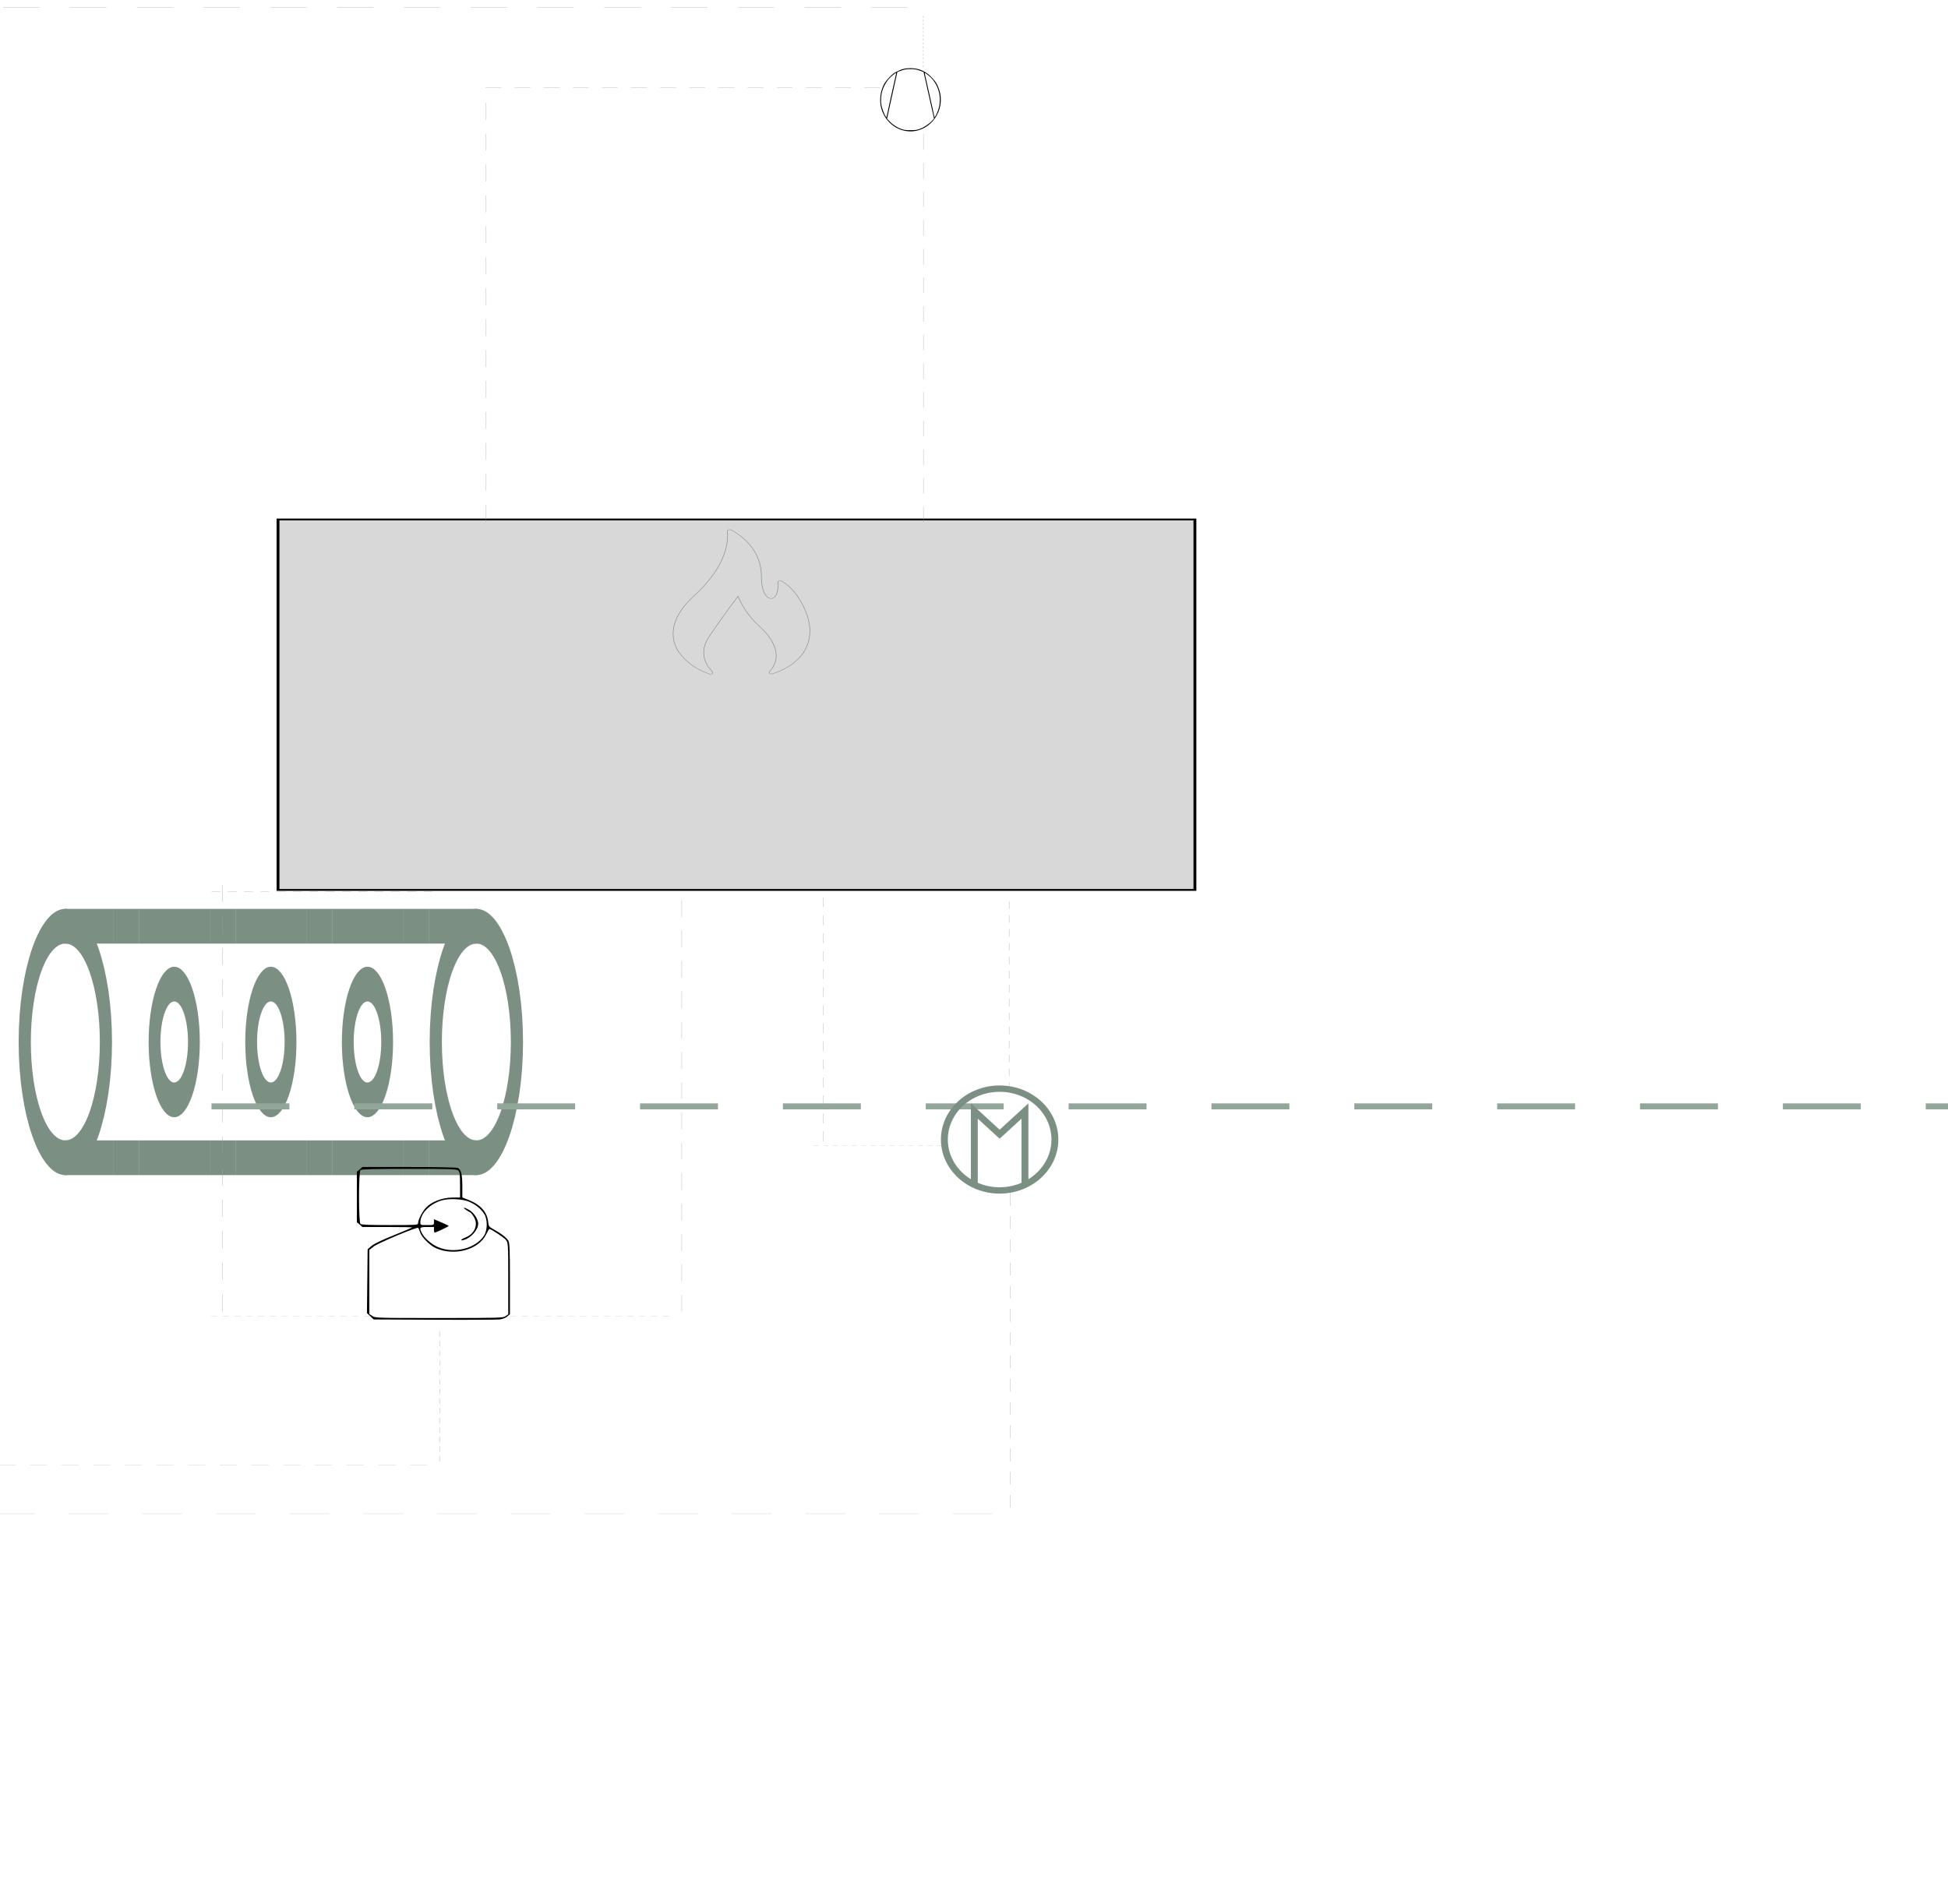
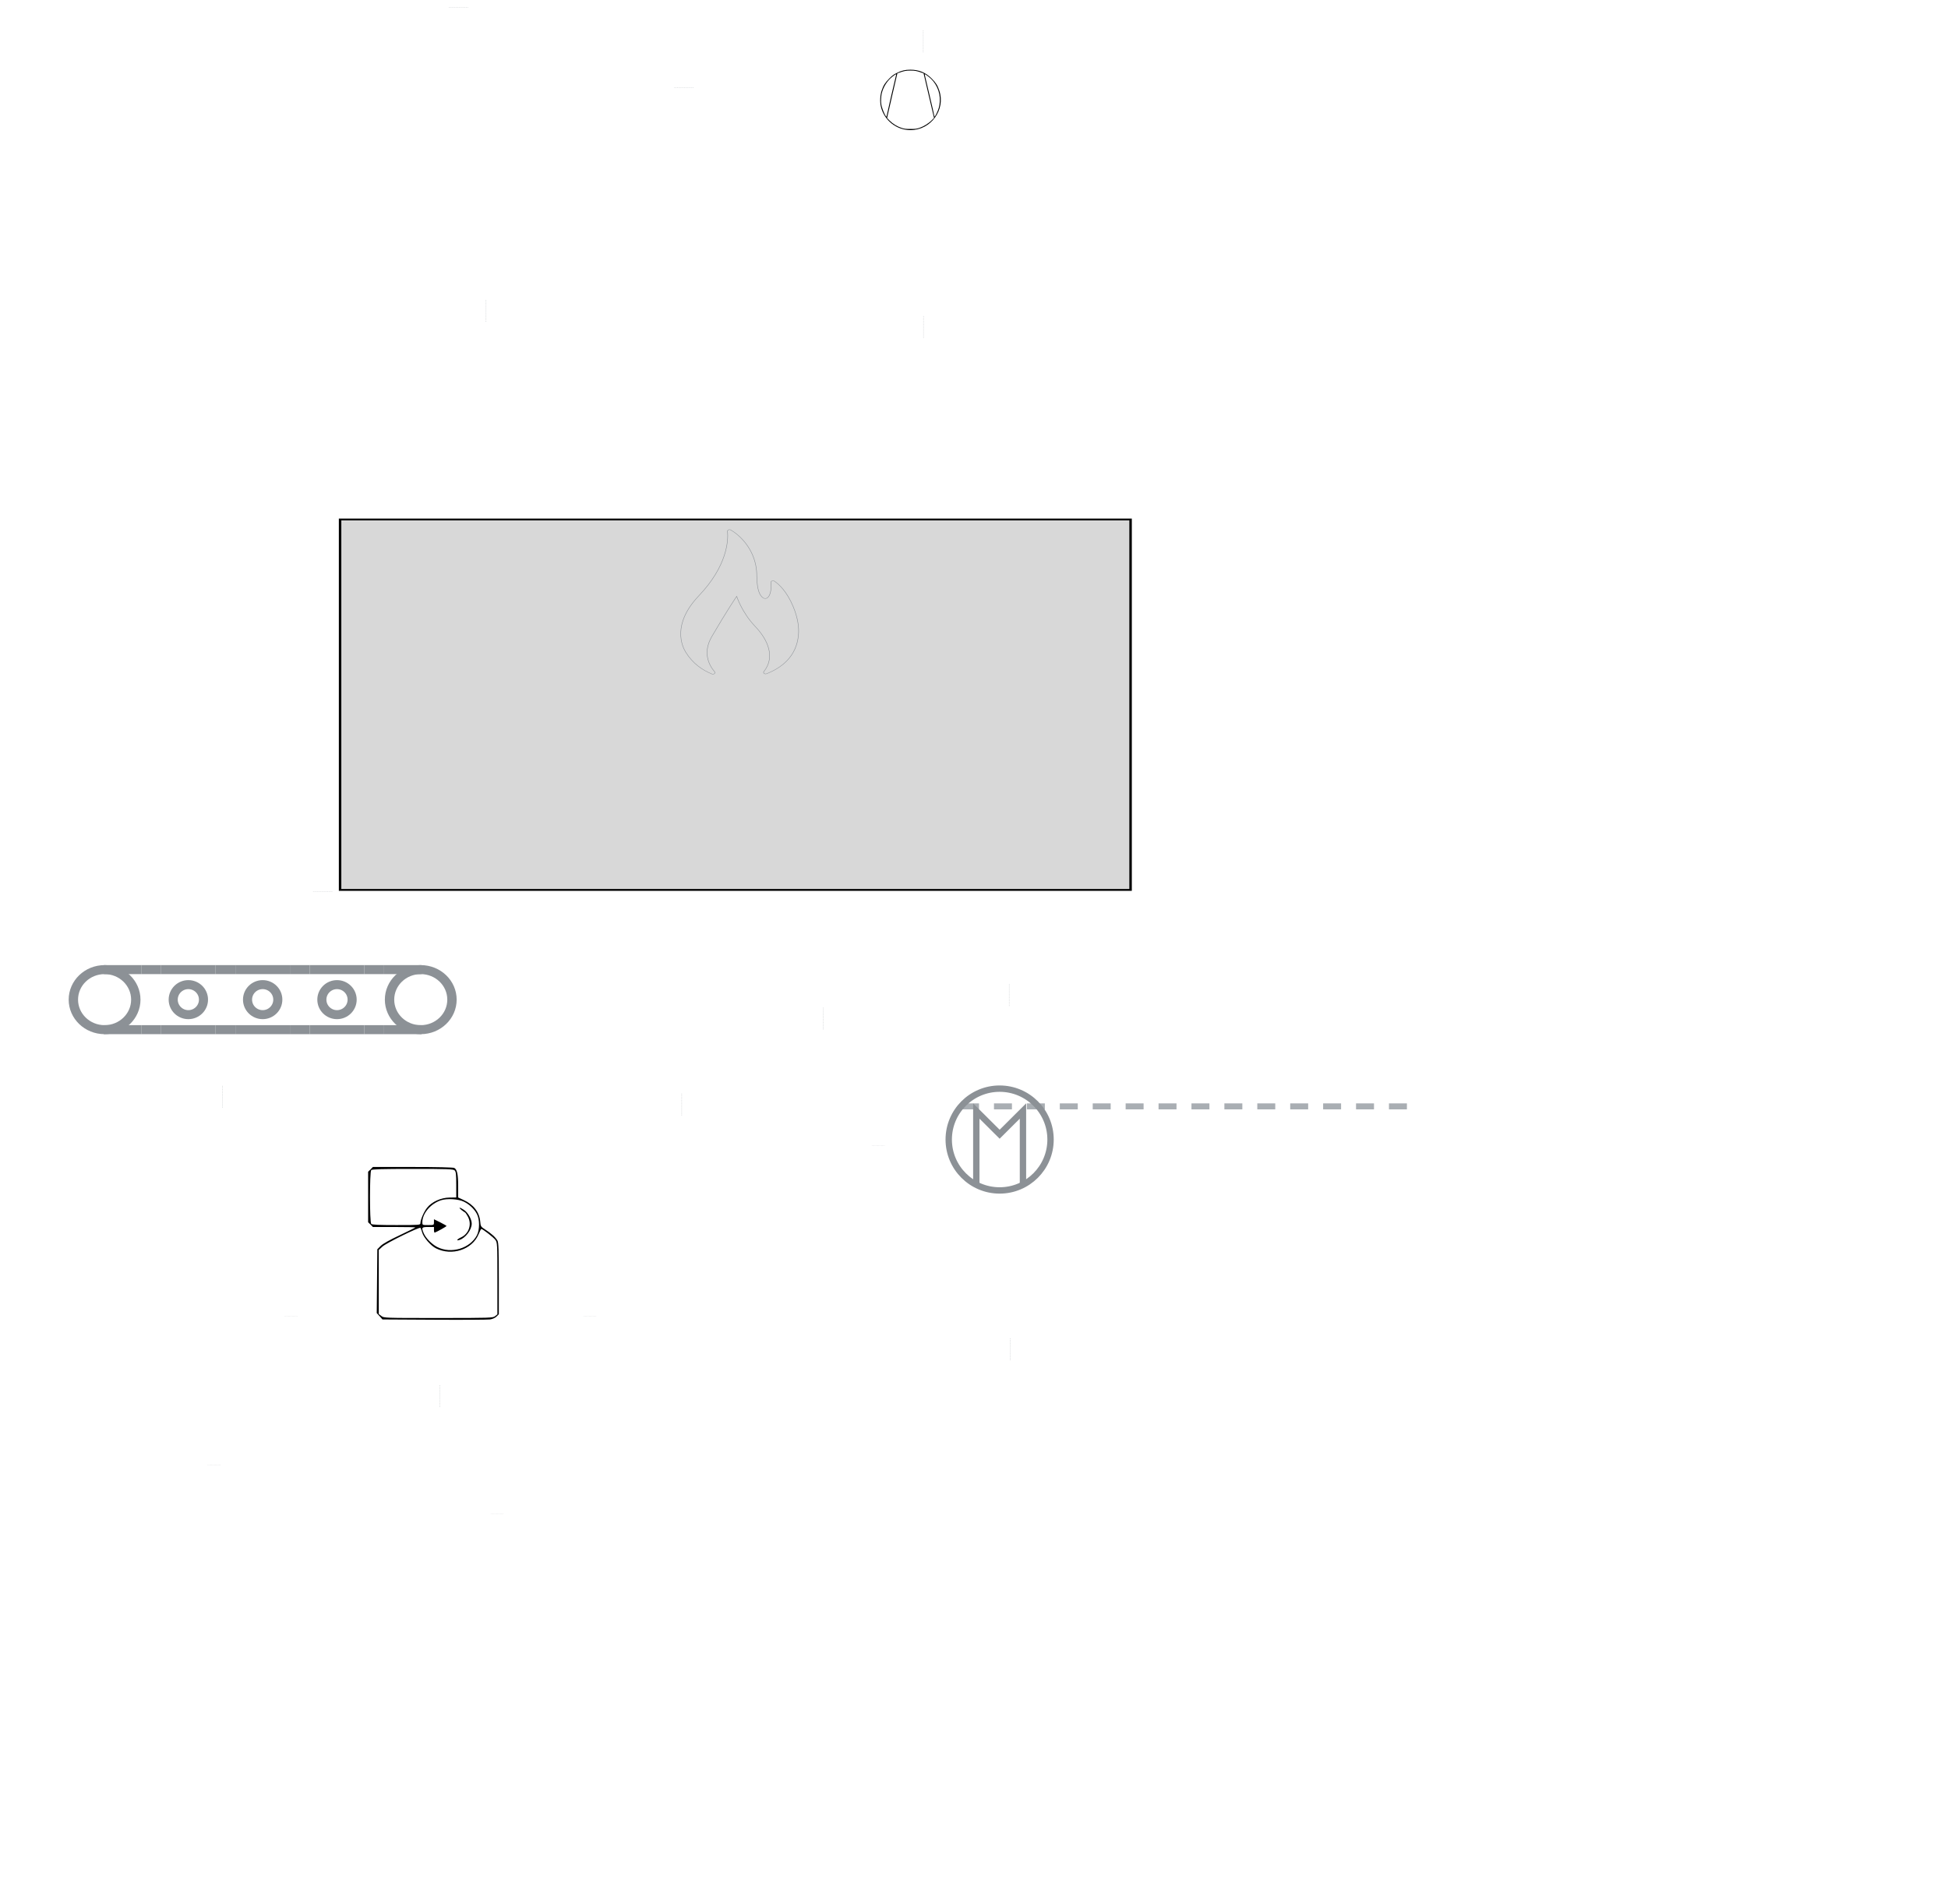
- <svg xmlns="http://www.w3.org/2000/svg" viewBox="0 0 1506 1472" width="100%" height="100%" preserveAspectRatio="none" overflow="visible" style="fill:none;stroke:#7b9082;stroke-width:1.5">
+ <svg xmlns="http://www.w3.org/2000/svg" viewBox="0 0 1506 1472" width="100%" height="100%" preserveAspectRatio="xMidYMid meet" overflow="visible" style="fill:none;stroke:#8c9196;stroke-width:1.5">
  <g transform="translate(194.0,294.0) rotate(0.0,369.0,246.5)">
    <svg width="738.0" height="493.0" overflow="visible">
-       <svg viewBox="0 0 644 499" width="100%" height="100%" preserveAspectRatio="none" overflow="visible">
+       <svg viewBox="0 0 644 499" width="100%" height="100%" preserveAspectRatio="xMidYMid meet" overflow="visible">
        <g transform="translate(0.0,6.0) rotate(0.0,322.0,240.0)">
          <svg width="644.0" height="480.0" overflow="visible" viewBox="0 0 500 500" preserveAspectRatio="none">
            <rect fill="rgb(216, 216, 216)" height="302.002" stroke="rgb(0, 0, 0)" transform="matrix(1, 0, 0, 1, -2.842170943040401e-14, 0)" width="480.256" x="14.183" y="107.296" />
            <g transform="matrix(0.187269, 0, 0, 0.192549, 199.6476, 115.5796)">
              <path d="M216.02,611.195c5.978,3.178,12.284-3.704,8.624-9.4c-19.866-30.919-38.678-82.947-8.706-149.952   c49.982-111.737,80.396-169.609,80.396-169.609s16.177,67.536,60.029,127.585c42.205,57.793,65.306,130.478,28.064,191.029   c-3.495,5.683,2.668,12.388,8.607,9.349c46.1-23.582,97.806-70.885,103.64-165.017c2.151-28.764-1.075-69.034-17.206-119.851   c-20.741-64.406-46.239-94.459-60.992-107.365c-4.413-3.861-11.276-0.439-10.914,5.413c4.299,69.494-21.845,87.129-36.726,47.386   c-5.943-15.874-9.409-43.33-9.409-76.766c0-55.665-16.15-112.967-51.755-159.531c-9.259-12.109-20.093-23.424-32.523-33.073   c-4.5-3.494-11.023,0.018-10.611,5.7c2.734,37.736,0.257,145.885-94.624,275.089c-86.029,119.851-52.693,211.896-40.864,236.826   C153.666,566.767,185.212,594.814,216.02,611.195z" />
            </g>
          </svg>
        </g>
      </svg>
    </svg>
  </g>
  <g transform="translate(16.0,601.5) rotate(0.0,166.0,160.0)">
    <svg width="332.0" height="320.0" overflow="visible">
-       <svg viewBox="0 0 260 65" width="100%" height="100%" preserveAspectRatio="none" overflow="visible">
+       <svg viewBox="0 0 260 65" width="100%" height="100%" preserveAspectRatio="xMidYMid meet" overflow="visible">
        <g transform="translate(0.0,21.47959) rotate(0.0,130.0,20.0)">
          <svg width="260.0" height="40.0" overflow="visible">
-             <svg viewBox="0 0 200 40" width="100%" height="100%" preserveAspectRatio="none" overflow="visible">
+             <svg viewBox="0 0 200 40" width="100%" height="100%" preserveAspectRatio="xMidYMid meet" overflow="visible">
              <g transform="translate(0,0) rotate(0.0,21.5,20.0)">
                <svg width="43.0" height="40" overflow="visible" viewBox="0 0 11.375 11" preserveAspectRatio="none">
                  <defs />
                  <g transform="translate(-106.9612,-122.4096)">
                    <circle cx="112.461" cy="127.91" r="5" />
                    <path d="m 112.337,122.91 h 6" />
                    <path d="m 112.337,132.91 h 6" />
                  </g>
                  <g transform="translate(-106.9612,-122.4096)" />
                  <g transform="translate(-64.62451,-0.5000118)" />
                  <g transform="translate(-64.62451,-0.5000118)" />
                </svg>
              </g>
              <g transform="translate(43.0,0) rotate(0.0,6.0,20.0)">
                <svg width="12" height="40" overflow="visible" viewBox="0 0 9 11" preserveAspectRatio="none">
                  <defs />
                  <g transform="translate(-105.3365,-122.4096)">
                    <path d="m 114.337,122.91 h -9" />
                    <path d="m 114.337,132.91 h -9" />
                  </g>
                  <g transform="translate(-105.3365,-122.4096)" />
                  <g transform="translate(-62.99988,-0.5000158)" />
                  <g transform="translate(-62.99988,-0.5000158)" />
                </svg>
              </g>
              <g transform="translate(55.0,0) rotate(0.0,16.5,20.0)">
                <svg width="33.0" height="40" overflow="visible" viewBox="0 0 9 11" preserveAspectRatio="none">
                  <defs />
                  <g transform="translate(-105.3365,-122.4096)">
                    <path d="m 114.337,122.91 h -9" />
                    <path d="m 114.337,132.91 h -9" />
                  </g>
                  <g transform="translate(-105.3365,-122.4096)" />
                  <g transform="translate(-62.99988,-0.5000158)">
                    <circle cx="109.837" cy="127.91" r="2.5" transform="translate(-42.33665,-121.9096)" />
                  </g>
                  <g transform="translate(-62.99988,-0.5000158)" />
                </svg>
              </g>
              <g transform="translate(88.0,0) rotate(0.0,6.0,20.0)">
                <svg width="12" height="40" overflow="visible" viewBox="0 0 9 11" preserveAspectRatio="none">
                  <defs />
                  <g transform="translate(-105.3365,-122.4096)">
                    <path d="m 114.337,122.91 h -9" />
                    <path d="m 114.337,132.91 h -9" />
                  </g>
                  <g transform="translate(-105.3365,-122.4096)" />
                  <g transform="translate(-62.99988,-0.5000158)" />
                  <g transform="translate(-62.99988,-0.5000158)" />
                </svg>
              </g>
              <g transform="translate(100.0,0) rotate(0.0,16.5,20.0)">
                <svg width="33.0" height="40" overflow="visible" viewBox="0 0 9 11" preserveAspectRatio="none">
                  <defs />
                  <g transform="translate(-105.3365,-122.4096)">
                    <path d="m 114.337,122.91 h -9" />
                    <path d="m 114.337,132.91 h -9" />
                  </g>
                  <g transform="translate(-105.3365,-122.4096)" />
                  <g transform="translate(-62.99988,-0.5000158)">
                    <circle cx="109.837" cy="127.91" r="2.5" transform="translate(-42.33665,-121.9096)" />
                  </g>
                  <g transform="translate(-62.99988,-0.5000158)" />
                </svg>
              </g>
              <g transform="translate(133.0,0) rotate(0.0,6.0,20.0)">
                <svg width="12" height="40" overflow="visible" viewBox="0 0 9 11" preserveAspectRatio="none">
                  <defs />
                  <g transform="translate(-105.3365,-122.4096)">
                    <path d="m 114.337,122.91 h -9" />
                    <path d="m 114.337,132.91 h -9" />
                  </g>
                  <g transform="translate(-105.3365,-122.4096)" />
                  <g transform="translate(-62.99988,-0.5000158)" />
                  <g transform="translate(-62.99988,-0.5000158)" />
                </svg>
              </g>
              <g transform="translate(145.0,0) rotate(0.0,16.5,20.0)">
                <svg width="33.0" height="40" overflow="visible" viewBox="0 0 9 11" preserveAspectRatio="none">
                  <defs />
                  <g transform="translate(-105.3365,-122.4096)">
                    <path d="m 114.337,122.91 h -9" />
                    <path d="m 114.337,132.91 h -9" />
                  </g>
                  <g transform="translate(-105.3365,-122.4096)" />
                  <g transform="translate(-62.99988,-0.5000158)">
                    <circle cx="109.837" cy="127.91" r="2.5" transform="translate(-42.33665,-121.9096)" />
                  </g>
                  <g transform="translate(-62.99988,-0.5000158)" />
                </svg>
              </g>
              <g transform="translate(178.0,0) rotate(0.0,6.0,20.0)">
                <svg width="12" height="40" overflow="visible" viewBox="0 0 9 11" preserveAspectRatio="none">
                  <defs />
                  <g transform="translate(-105.3365,-122.4096)">
                    <path d="m 114.337,122.91 h -9" />
                    <path d="m 114.337,132.91 h -9" />
                  </g>
                  <g transform="translate(-105.3365,-122.4096)" />
                  <g transform="translate(-62.99988,-0.5000158)" />
                  <g transform="translate(-62.99988,-0.5000158)" />
                </svg>
              </g>
              <g transform="translate(190.0,0) rotate(0.0,21.5,20.0)">
                <svg width="43.0" height="40" overflow="visible" viewBox="0 0 11.375 11" preserveAspectRatio="none">
                  <defs />
                  <g transform="translate(-106.9612,-122.4096)">
                    <circle cx="-112.837" cy="127.91" r="5" transform="scale(-1,1)" />
                    <path d="m 112.961,122.91 h -6" />
                    <path d="m 112.961,132.91 h -6" />
                  </g>
                  <g transform="translate(-106.9612,-122.4096)" />
                  <g transform="translate(-64.62451,-0.5000118)" />
                  <g transform="translate(-64.62451,-0.5000118)" />
                </svg>
              </g>
            </svg>
          </svg>
        </g>
      </svg>
    </svg>
  </g>
  <g transform="translate(204.0,833.0) rotate(0.0,131.5,128.5)">
    <svg width="263.0" height="257.0" overflow="visible">
-       <svg viewBox="0 0 443 507" width="100%" height="100%" preserveAspectRatio="none" overflow="visible">
+       <svg viewBox="0 0 443 507" width="100%" height="100%" preserveAspectRatio="xMidYMid meet" overflow="visible">
        <g transform="translate(0.0,0.0) rotate(0.0,221.5,253.5)">
          <svg width="443.0" height="507.0" overflow="visible" viewBox="0 0 300 300" preserveAspectRatio="xMidYMid meet">
            <g fill="#000000" stroke="transparent" transform="translate(0,300) scale(0.1,-0.1)">
              <path d="M845 2265 l-25 -24 0 -261 0 -261 25 -24 24 -25 222 0 c122 0 220 -2 217 -5 -3 -3 -77 -40 -164 -81 -102 -48 -172 -87 -194 -109 l-35 -35 -3 -330 -3 -329 30 -33 29 -33 534 -3 c293 -2 553 0 577 3 26 4 53 16 67 30 l24 24 0 366 c0 300 -3 371 -14 394 -18 33 -64 75 -127 115 -44 28 -47 33 -51 80 -8 98 -68 177 -170 224 l-58 27 0 116 c0 123 -11 173 -40 189 -11 6 -181 10 -430 10 l-411 0 -24 -25z m869 -11 c13 -12 16 -41 16 -147 l0 -132 -70 -1 c-88 -1 -183 -44 -231 -105 -33 -41 -69 -125 -69 -159 0 -19 -7 -20 -248 -20 -180 0 -251 3 -260 12 -17 17 -17 539 0 556 9 9 118 12 429 12 366 0 420 -2 433 -16z m96 -323 c58 -29 106 -75 133 -126 30 -56 30 -164 0 -221 -72 -136 -266 -194 -409 -121 -56 29 -119 92 -140 143 -25 59 -21 64 46 64 l60 0 0 -31 c0 -17 4 -29 8 -27 27 10 122 64 122 68 0 3 -29 20 -65 38 l-65 32 0 -30 c0 -30 0 -30 -60 -30 -60 0 -60 0 -60 29 0 91 85 192 192 227 64 21 182 13 238 -15z m-431 -320 c15 -50 87 -134 141 -161 164 -83 375 -14 441 145 12 30 25 55 28 55 15 -1 127 -88 145 -113 20 -28 21 -39 21 -399 l0 -370 -24 -19 c-22 -18 -47 -19 -586 -19 -554 0 -563 0 -589 21 l-26 20 0 331 0 331 38 35 c39 36 382 205 393 193 3 -3 11 -26 18 -50z" />
              <path d="M1785 1845 c17 -13 33 -24 36 -25 3 0 16 -18 28 -41 45 -79 13 -178 -69 -216 -42 -19 -55 -39 -17 -27 63 20 127 105 127 169 0 44 -38 113 -78 140 -47 32 -66 32 -27 0z" />
            </g>
          </svg>
        </g>
      </svg>
    </svg>
  </g>
  <g transform="translate(163.5,682.0) rotate(0.0,-4.5,173.5)">
    <svg width="-9.0" height="347.0" overflow="visible">
-       <svg viewBox="0 0 150 150" width="100%" height="100%" preserveAspectRatio="none" overflow="visible">
-         <line x1="0" y1="75.0" x2="150" y2="75.0" stroke="#92a79a" stroke-width="2" stroke-dasharray="6 5" />
+       <svg viewBox="0 0 150 150" width="100%" height="100%" preserveAspectRatio="xMidYMid meet" overflow="visible">
+         <line x1="0" y1="75.0" x2="150" y2="75.0" stroke="#a9aeb3" stroke-width="2" stroke-dasharray="6 5" />
      </svg>
    </svg>
  </g>
  <g transform="translate(6.06,839.5) rotate(270.0,166.0,8.5)">
    <svg width="332.0" height="17.0" overflow="visible">
-       <svg viewBox="0 0 150 150" width="100%" height="100%" preserveAspectRatio="none" overflow="visible">
-         <line x1="0" y1="75.0" x2="150" y2="75.0" stroke="#92a79a" stroke-width="2" stroke-dasharray="6 5" />
+       <svg viewBox="0 0 150 150" width="100%" height="100%" preserveAspectRatio="xMidYMid meet" overflow="visible">
+         <line x1="0" y1="75.0" x2="150" y2="75.0" stroke="#a9aeb3" stroke-width="2" stroke-dasharray="6 5" />
      </svg>
    </svg>
  </g>
  <g transform="translate(163.5,682.0) rotate(0.0,86.0,7.5)">
    <svg width="172.0" height="15.0" overflow="visible">
-       <svg viewBox="0 0 150 150" width="100%" height="100%" preserveAspectRatio="none" overflow="visible">
-         <line x1="0" y1="75.0" x2="150" y2="75.0" stroke="#92a79a" stroke-width="2" stroke-dasharray="6 5" />
+       <svg viewBox="0 0 150 150" width="100%" height="100%" preserveAspectRatio="xMidYMid meet" overflow="visible">
+         <line x1="0" y1="75.0" x2="150" y2="75.0" stroke="#a9aeb3" stroke-width="2" stroke-dasharray="6 5" />
      </svg>
    </svg>
  </g>
  <g transform="translate(163.0,1013.0) rotate(0.0,62.0,5.0)">
    <svg width="124.0" height="10.0" overflow="visible">
-       <svg viewBox="0 0 150 150" width="100%" height="100%" preserveAspectRatio="none" overflow="visible">
-         <line x1="0" y1="75.0" x2="150" y2="75.0" stroke="#92a79a" stroke-width="2" stroke-dasharray="6 5" />
+       <svg viewBox="0 0 150 150" width="100%" height="100%" preserveAspectRatio="xMidYMid meet" overflow="visible">
+         <line x1="0" y1="75.0" x2="150" y2="75.0" stroke="#a9aeb3" stroke-width="2" stroke-dasharray="6 5" />
      </svg>
    </svg>
  </g>
  <g transform="translate(394.0,1013.0) rotate(0.0,62.0,5.0)">
    <svg width="124.0" height="10.0" overflow="visible">
-       <svg viewBox="0 0 150 150" width="100%" height="100%" preserveAspectRatio="none" overflow="visible">
-         <line x1="0" y1="75.0" x2="150" y2="75.0" stroke="#92a79a" stroke-width="2" stroke-dasharray="6 5" />
+       <svg viewBox="0 0 150 150" width="100%" height="100%" preserveAspectRatio="xMidYMid meet" overflow="visible">
+         <line x1="0" y1="75.0" x2="150" y2="75.0" stroke="#a9aeb3" stroke-width="2" stroke-dasharray="6 5" />
      </svg>
    </svg>
  </g>
  <g transform="translate(367.06,845.5) rotate(270.0,160.0,8.5)">
    <svg width="320.0" height="17.0" overflow="visible">
-       <svg viewBox="0 0 150 150" width="100%" height="100%" preserveAspectRatio="none" overflow="visible">
-         <line x1="0" y1="75.0" x2="150" y2="75.0" stroke="#92a79a" stroke-width="2" stroke-dasharray="6 5" />
+       <svg viewBox="0 0 150 150" width="100%" height="100%" preserveAspectRatio="xMidYMid meet" overflow="visible">
+         <line x1="0" y1="75.0" x2="150" y2="75.0" stroke="#a9aeb3" stroke-width="2" stroke-dasharray="6 5" />
      </svg>
    </svg>
  </g>
  <g transform="translate(289.52,1070.96) rotate(270.0,50.5,8.5)">
    <svg width="101.0" height="17.0" overflow="visible">
-       <svg viewBox="0 0 150 150" width="100%" height="100%" preserveAspectRatio="none" overflow="visible">
-         <line x1="0" y1="75.0" x2="150" y2="75.0" stroke="#92a79a" stroke-width="2" stroke-dasharray="6 5" />
+       <svg viewBox="0 0 150 150" width="100%" height="100%" preserveAspectRatio="xMidYMid meet" overflow="visible">
+         <line x1="0" y1="75.0" x2="150" y2="75.0" stroke="#a9aeb3" stroke-width="2" stroke-dasharray="6 5" />
      </svg>
    </svg>
  </g>
  <g transform="translate(-1.5,1128.0) rotate(0.0,167.0,5.0)">
    <svg width="334.0" height="10.0" overflow="visible">
-       <svg viewBox="0 0 150 150" width="100%" height="100%" preserveAspectRatio="none" overflow="visible">
-         <line x1="0" y1="75.0" x2="150" y2="75.0" stroke="#92a79a" stroke-width="2" stroke-dasharray="6 5" />
+       <svg viewBox="0 0 150 150" width="100%" height="100%" preserveAspectRatio="xMidYMid meet" overflow="visible">
+         <line x1="0" y1="75.0" x2="150" y2="75.0" stroke="#a9aeb3" stroke-width="2" stroke-dasharray="6 5" />
      </svg>
    </svg>
  </g>
  <g transform="translate(652.61,757.4365) rotate(90.0,41.0,123.71)">
    <svg width="82.0" height="89.0" overflow="visible">
-       <svg viewBox="0 0 50 50" width="100%" height="100%" preserveAspectRatio="none" overflow="visible">
+       <svg viewBox="0 0 50 50" width="100%" height="100%" preserveAspectRatio="xMidYMid meet" overflow="visible">
        <g transform="translate(0.0,0.0) rotate(0.0,25.0,25.0)">
          <svg width="50.0" height="50.0" overflow="visible" viewBox="0 0 25.002 25.002" preserveAspectRatio="none">
            <defs />
            <g style="opacity:1" transform="translate(14.91377,-35.40879)">
              <circle cx="-2.413" cy="47.91" r="12" />
            </g>
            <g transform="translate(14.91377,-35.40879)" />
            <g style="opacity:1" transform="translate(57.25041,86.50077)">
              <path d="M 8.337,42.411 H -9.141 l 5.478,5.499 -5.478,5.499 H 8.337" transform="translate(-42.33664,-121.9096)" />
            </g>
            <g transform="translate(57.25041,86.50077)" />
          </svg>
        </g>
      </svg>
    </svg>
  </g>
  <g transform="translate(706.68,760.88) rotate(270.0,73.5,8.5)">
    <svg width="147.0" height="17.0" overflow="visible">
-       <svg viewBox="0 0 150 150" width="100%" height="100%" preserveAspectRatio="none" overflow="visible">
-         <line x1="0" y1="75.0" x2="150" y2="75.0" stroke="#92a79a" stroke-width="2" stroke-dasharray="6 5" />
+       <svg viewBox="0 0 150 150" width="100%" height="100%" preserveAspectRatio="xMidYMid meet" overflow="visible">
+         <line x1="0" y1="75.0" x2="150" y2="75.0" stroke="#a9aeb3" stroke-width="2" stroke-dasharray="6 5" />
      </svg>
    </svg>
  </g>
  <g transform="translate(541.28,779.01) rotate(270.0,95.0,8.5)">
    <svg width="190.0" height="17.0" overflow="visible">
-       <svg viewBox="0 0 150 150" width="100%" height="100%" preserveAspectRatio="none" overflow="visible">
-         <line x1="0" y1="75.0" x2="150" y2="75.0" stroke="#92a79a" stroke-width="2" stroke-dasharray="6 5" />
+       <svg viewBox="0 0 150 150" width="100%" height="100%" preserveAspectRatio="xMidYMid meet" overflow="visible">
+         <line x1="0" y1="75.0" x2="150" y2="75.0" stroke="#a9aeb3" stroke-width="2" stroke-dasharray="6 5" />
      </svg>
    </svg>
  </g>
  <g transform="translate(629.0,880.98) rotate(0.0,50.0,5.0)">
    <svg width="100.0" height="10.0" overflow="visible">
-       <svg viewBox="0 0 150 150" width="100%" height="100%" preserveAspectRatio="none" overflow="visible">
-         <line x1="0" y1="75.0" x2="150" y2="75.0" stroke="#92a79a" stroke-width="2" stroke-dasharray="6 5" />
+       <svg viewBox="0 0 150 150" width="100%" height="100%" preserveAspectRatio="xMidYMid meet" overflow="visible">
+         <line x1="0" y1="75.0" x2="150" y2="75.0" stroke="#a9aeb3" stroke-width="2" stroke-dasharray="6 5" />
      </svg>
    </svg>
  </g>
  <g transform="translate(658.32,1034.78) rotate(270.0,122.5,8.5)">
    <svg width="245.0" height="17.0" overflow="visible">
-       <svg viewBox="0 0 150 150" width="100%" height="100%" preserveAspectRatio="none" overflow="visible">
-         <line x1="0" y1="75.0" x2="150" y2="75.0" stroke="#92a79a" stroke-width="2" stroke-dasharray="6 5" />
+       <svg viewBox="0 0 150 150" width="100%" height="100%" preserveAspectRatio="xMidYMid meet" overflow="visible">
+         <line x1="0" y1="75.0" x2="150" y2="75.0" stroke="#a9aeb3" stroke-width="2" stroke-dasharray="6 5" />
      </svg>
    </svg>
  </g>
  <g transform="translate(-4.13,1165.472) rotate(0.0,388.5,5.0)">
    <svg width="777.0" height="10.0" overflow="visible">
-       <svg viewBox="0 0 150 150" width="100%" height="100%" preserveAspectRatio="none" overflow="visible">
-         <line x1="0" y1="75.0" x2="150" y2="75.0" stroke="#92a79a" stroke-width="2" stroke-dasharray="6 5" />
+       <svg viewBox="0 0 150 150" width="100%" height="100%" preserveAspectRatio="xMidYMid meet" overflow="visible">
+         <line x1="0" y1="75.0" x2="150" y2="75.0" stroke="#a9aeb3" stroke-width="2" stroke-dasharray="6 5" />
      </svg>
    </svg>
  </g>
  <g transform="translate(620.7728,41.7) rotate(270.0,66.95,22.25)">
    <svg width="103.0" height="89.0" overflow="visible">
-       <svg viewBox="0 0 104 94" width="100%" height="100%" preserveAspectRatio="none" overflow="visible">
+       <svg viewBox="0 0 104 94" width="100%" height="100%" preserveAspectRatio="xMidYMid meet" overflow="visible">
        <g transform="translate(0.0,-6.0) rotate(0.0,53.5,45.5)">
          <svg width="107.0" height="91.0" overflow="visible" viewBox="0 0 300 197" preserveAspectRatio="xMidYMid meet">
            <g fill="#000000" stroke="transparent" transform="translate(0,197) scale(0.1,-0.1)">
              <path d="M1375 1634 c-317 -71 -545 -355 -545 -679 0 -469 465 -808 905 -660 118 39 180 79 276 174 138 138 202 292 202 486 0 121 -18 200 -75 315 -33 68 -58 102 -127 171 -96 95 -158 135 -276 174 -102 35 -254 43 -360 19z m288 -20 c154 -34 305 -130 396 -252 55 -72 61 -86 34 -78 -45 13 -924 216 -938 216 -77 0 145 103 265 123 60 10 177 6 243 -9z m-41 -241 l507 -118 20 -55 c36 -99 44 -144 44 -245 0 -101 -8 -146 -44 -245 l-20 -55 -510 -119 -510 -120 -51 50 c-72 70 -143 183 -175 278 -24 71 -27 96 -27 211 0 115 3 140 27 211 32 97 89 189 165 267 31 31 59 57 62 57 3 1 233 -52 512 -117z m488 -750 c0 -5 -23 -38 -51 -75 -132 -176 -350 -277 -569 -265 -109 7 -175 24 -277 74 -72 35 -90 53 -55 53 9 0 224 49 477 109 518 123 475 113 475 104z" />
            </g>
          </svg>
        </g>
      </svg>
    </svg>
  </g>
  <g transform="translate(562.91,244.3) rotate(270.0,151.0,8.5)">
    <svg width="302.0" height="17.0" overflow="visible">
-       <svg viewBox="0 0 150 150" width="100%" height="100%" preserveAspectRatio="none" overflow="visible">
-         <line x1="0" y1="75.0" x2="150" y2="75.0" stroke="#92a79a" stroke-width="2" stroke-dasharray="6 5" />
+       <svg viewBox="0 0 150 150" width="100%" height="100%" preserveAspectRatio="xMidYMid meet" overflow="visible">
+         <line x1="0" y1="75.0" x2="150" y2="75.0" stroke="#a9aeb3" stroke-width="2" stroke-dasharray="6 5" />
      </svg>
    </svg>
  </g>
  <g transform="translate(346.98,-346.19) rotate(270.0,7.5,352.0)">
    <svg width="15.0" height="704.0" overflow="visible">
-       <svg viewBox="0 0 150 150" width="100%" height="100%" preserveAspectRatio="none" overflow="visible">
-         <line x1="75.0" y1="0" x2="75.0" y2="150" stroke="#92a79a" stroke-width="2" stroke-dasharray="6 5" />
+       <svg viewBox="0 0 150 150" width="100%" height="100%" preserveAspectRatio="xMidYMid meet" overflow="visible">
+         <line x1="75.0" y1="0" x2="75.0" y2="150" stroke="#a9aeb3" stroke-width="2" stroke-dasharray="6 5" />
      </svg>
    </svg>
  </g>
  <g transform="translate(693.79,23.4) rotate(270.0,20.0,8.5)">
    <svg width="40.0" height="17.0" overflow="visible">
-       <svg viewBox="0 0 150 150" width="100%" height="100%" preserveAspectRatio="none" overflow="visible">
-         <line x1="0" y1="75.0" x2="150" y2="75.0" stroke="#92a79a" stroke-width="2" stroke-dasharray="6 5" />
+       <svg viewBox="0 0 150 150" width="100%" height="100%" preserveAspectRatio="xMidYMid meet" overflow="visible">
+         <line x1="0" y1="75.0" x2="150" y2="75.0" stroke="#a9aeb3" stroke-width="2" stroke-dasharray="6 5" />
      </svg>
    </svg>
  </g>
  <g transform="translate(521.29,-85.62) rotate(270.0,7.5,153.5)">
    <svg width="15.0" height="307.0" overflow="visible">
-       <svg viewBox="0 0 150 150" width="100%" height="100%" preserveAspectRatio="none" overflow="visible">
-         <line x1="75.0" y1="0" x2="75.0" y2="150" stroke="#92a79a" stroke-width="2" stroke-dasharray="6 5" />
+       <svg viewBox="0 0 150 150" width="100%" height="100%" preserveAspectRatio="xMidYMid meet" overflow="visible">
+         <line x1="75.0" y1="0" x2="75.0" y2="150" stroke="#a9aeb3" stroke-width="2" stroke-dasharray="6 5" />
      </svg>
    </svg>
  </g>
  <g transform="translate(212.8096,231.8263) rotate(270.0,163.0,8.5)">
    <svg width="326.0" height="17.0" overflow="visible">
-       <svg viewBox="0 0 150 150" width="100%" height="100%" preserveAspectRatio="none" overflow="visible">
-         <line x1="0" y1="75.0" x2="150" y2="75.0" stroke="#92a79a" stroke-width="2" stroke-dasharray="6 5" />
+       <svg viewBox="0 0 150 150" width="100%" height="100%" preserveAspectRatio="xMidYMid meet" overflow="visible">
+         <line x1="0" y1="75.0" x2="150" y2="75.0" stroke="#a9aeb3" stroke-width="2" stroke-dasharray="6 5" />
      </svg>
    </svg>
  </g>
</svg>
